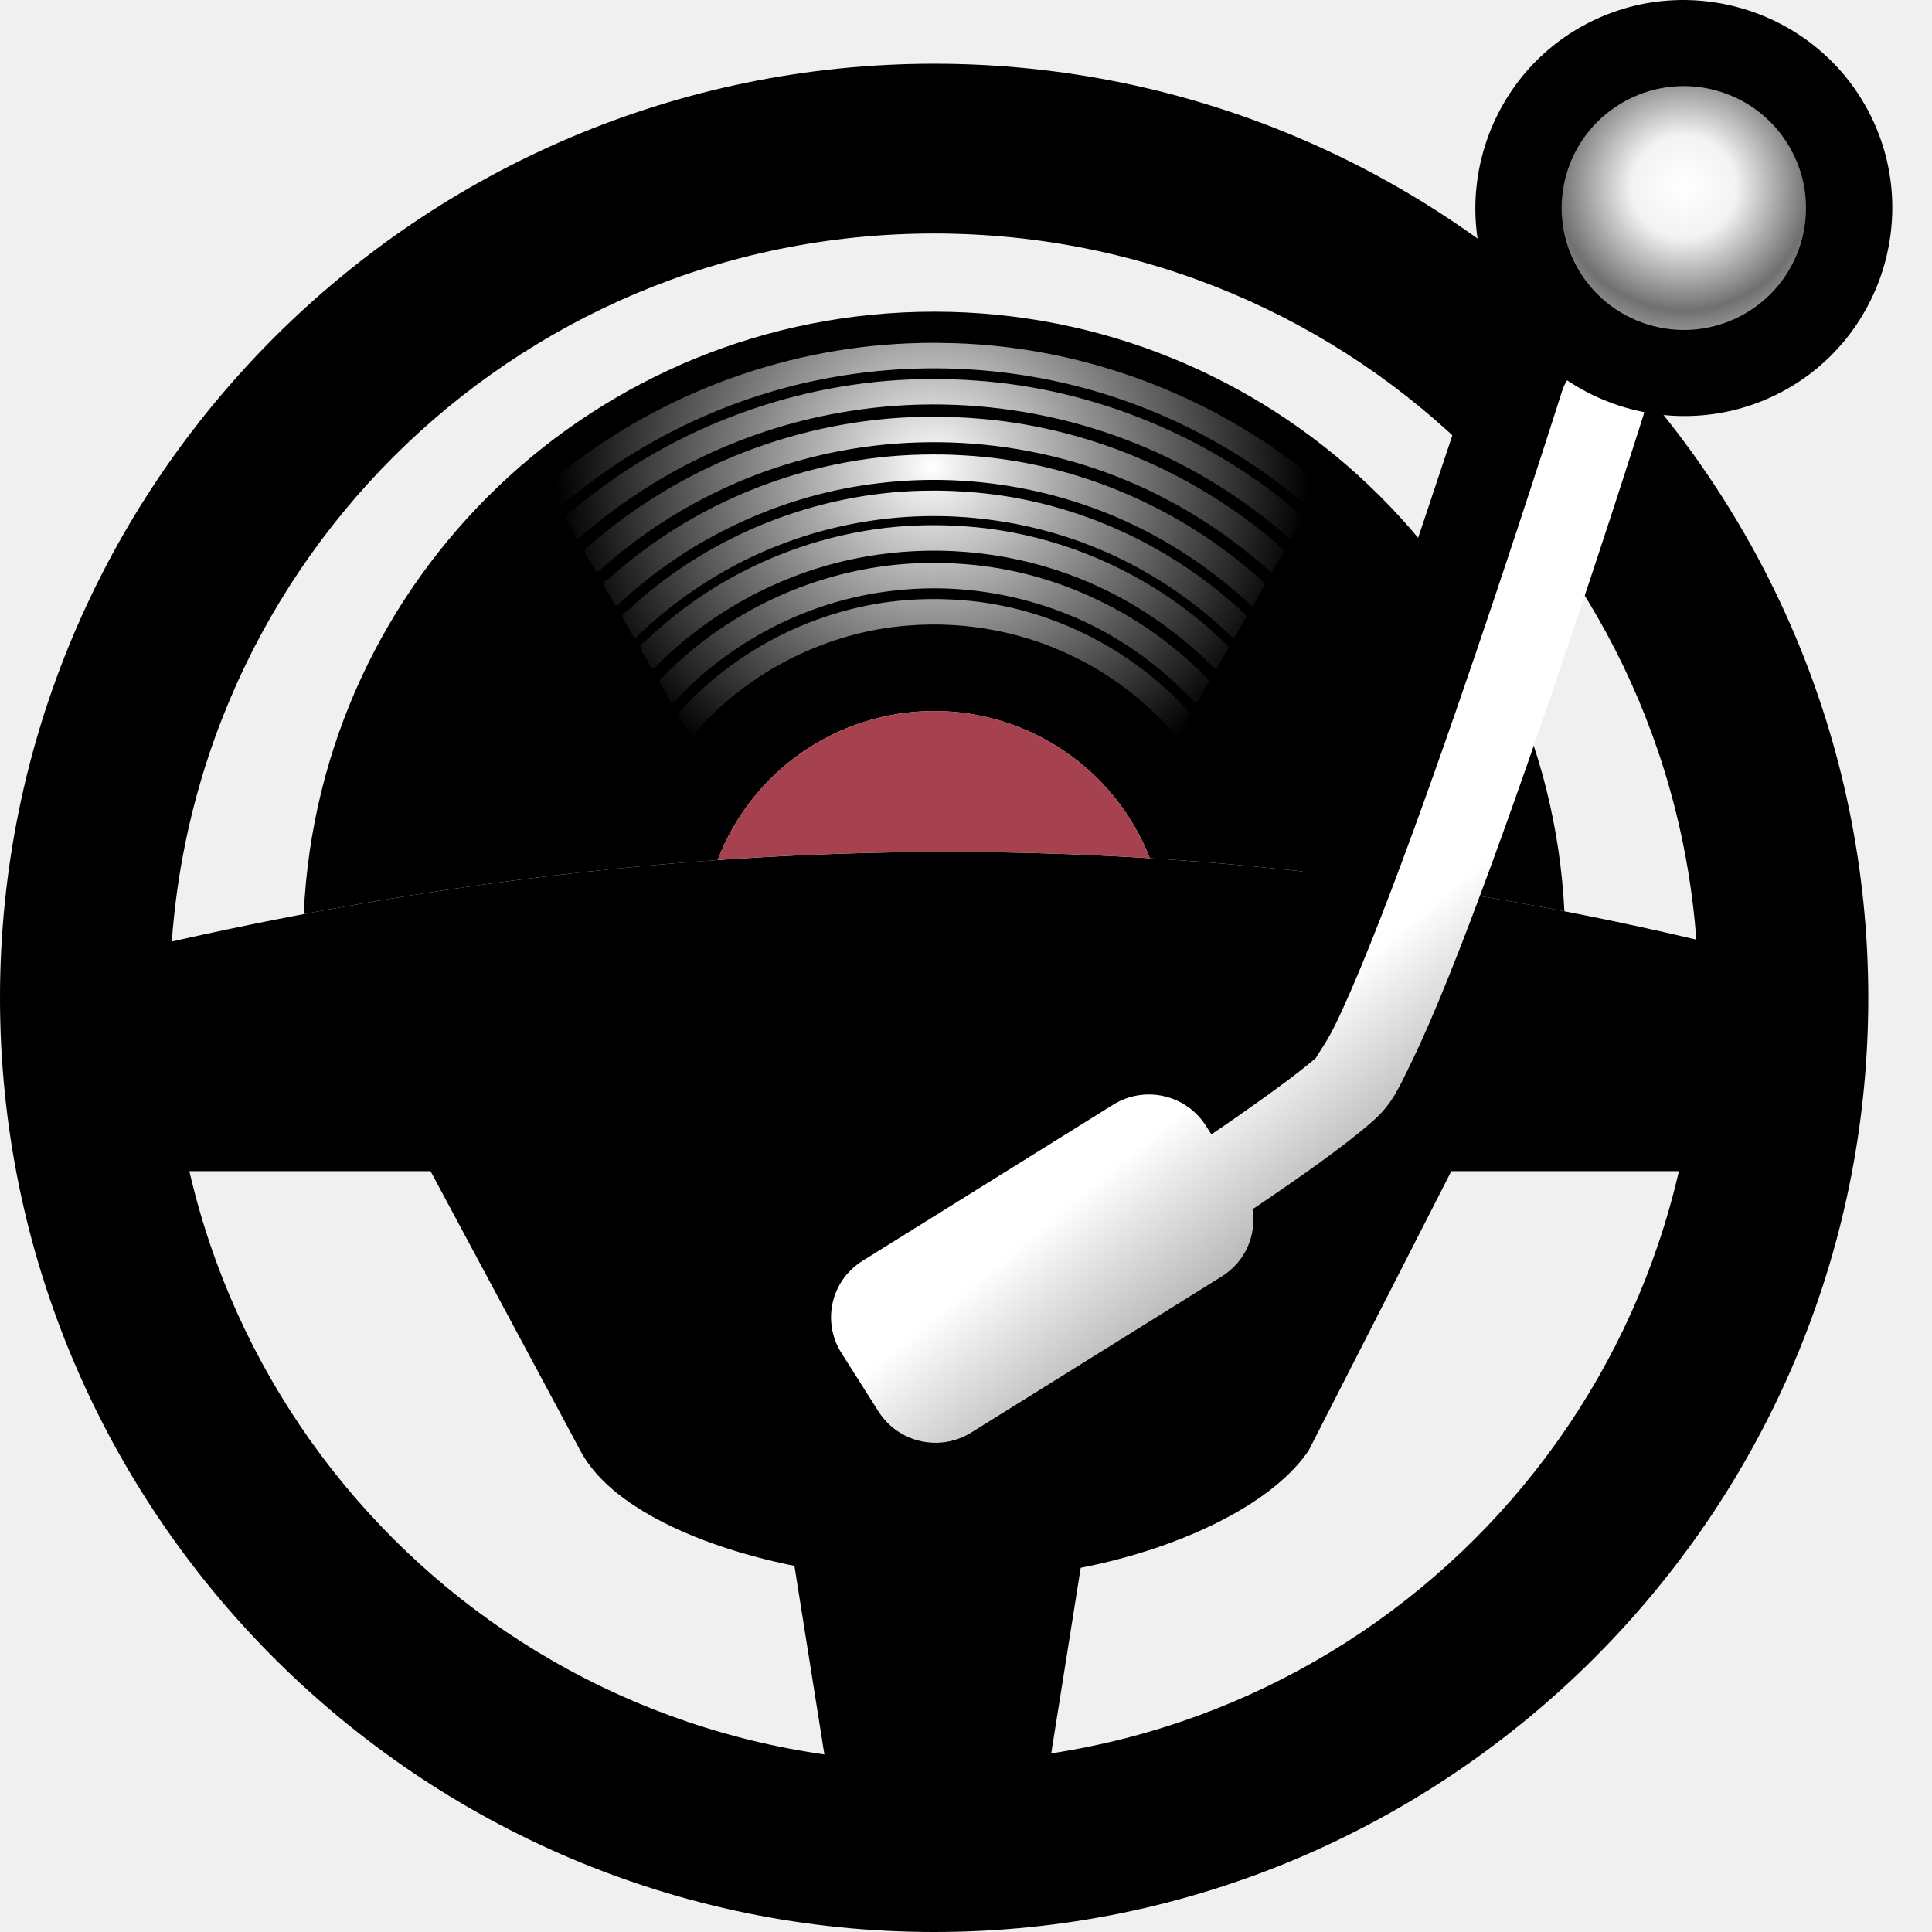
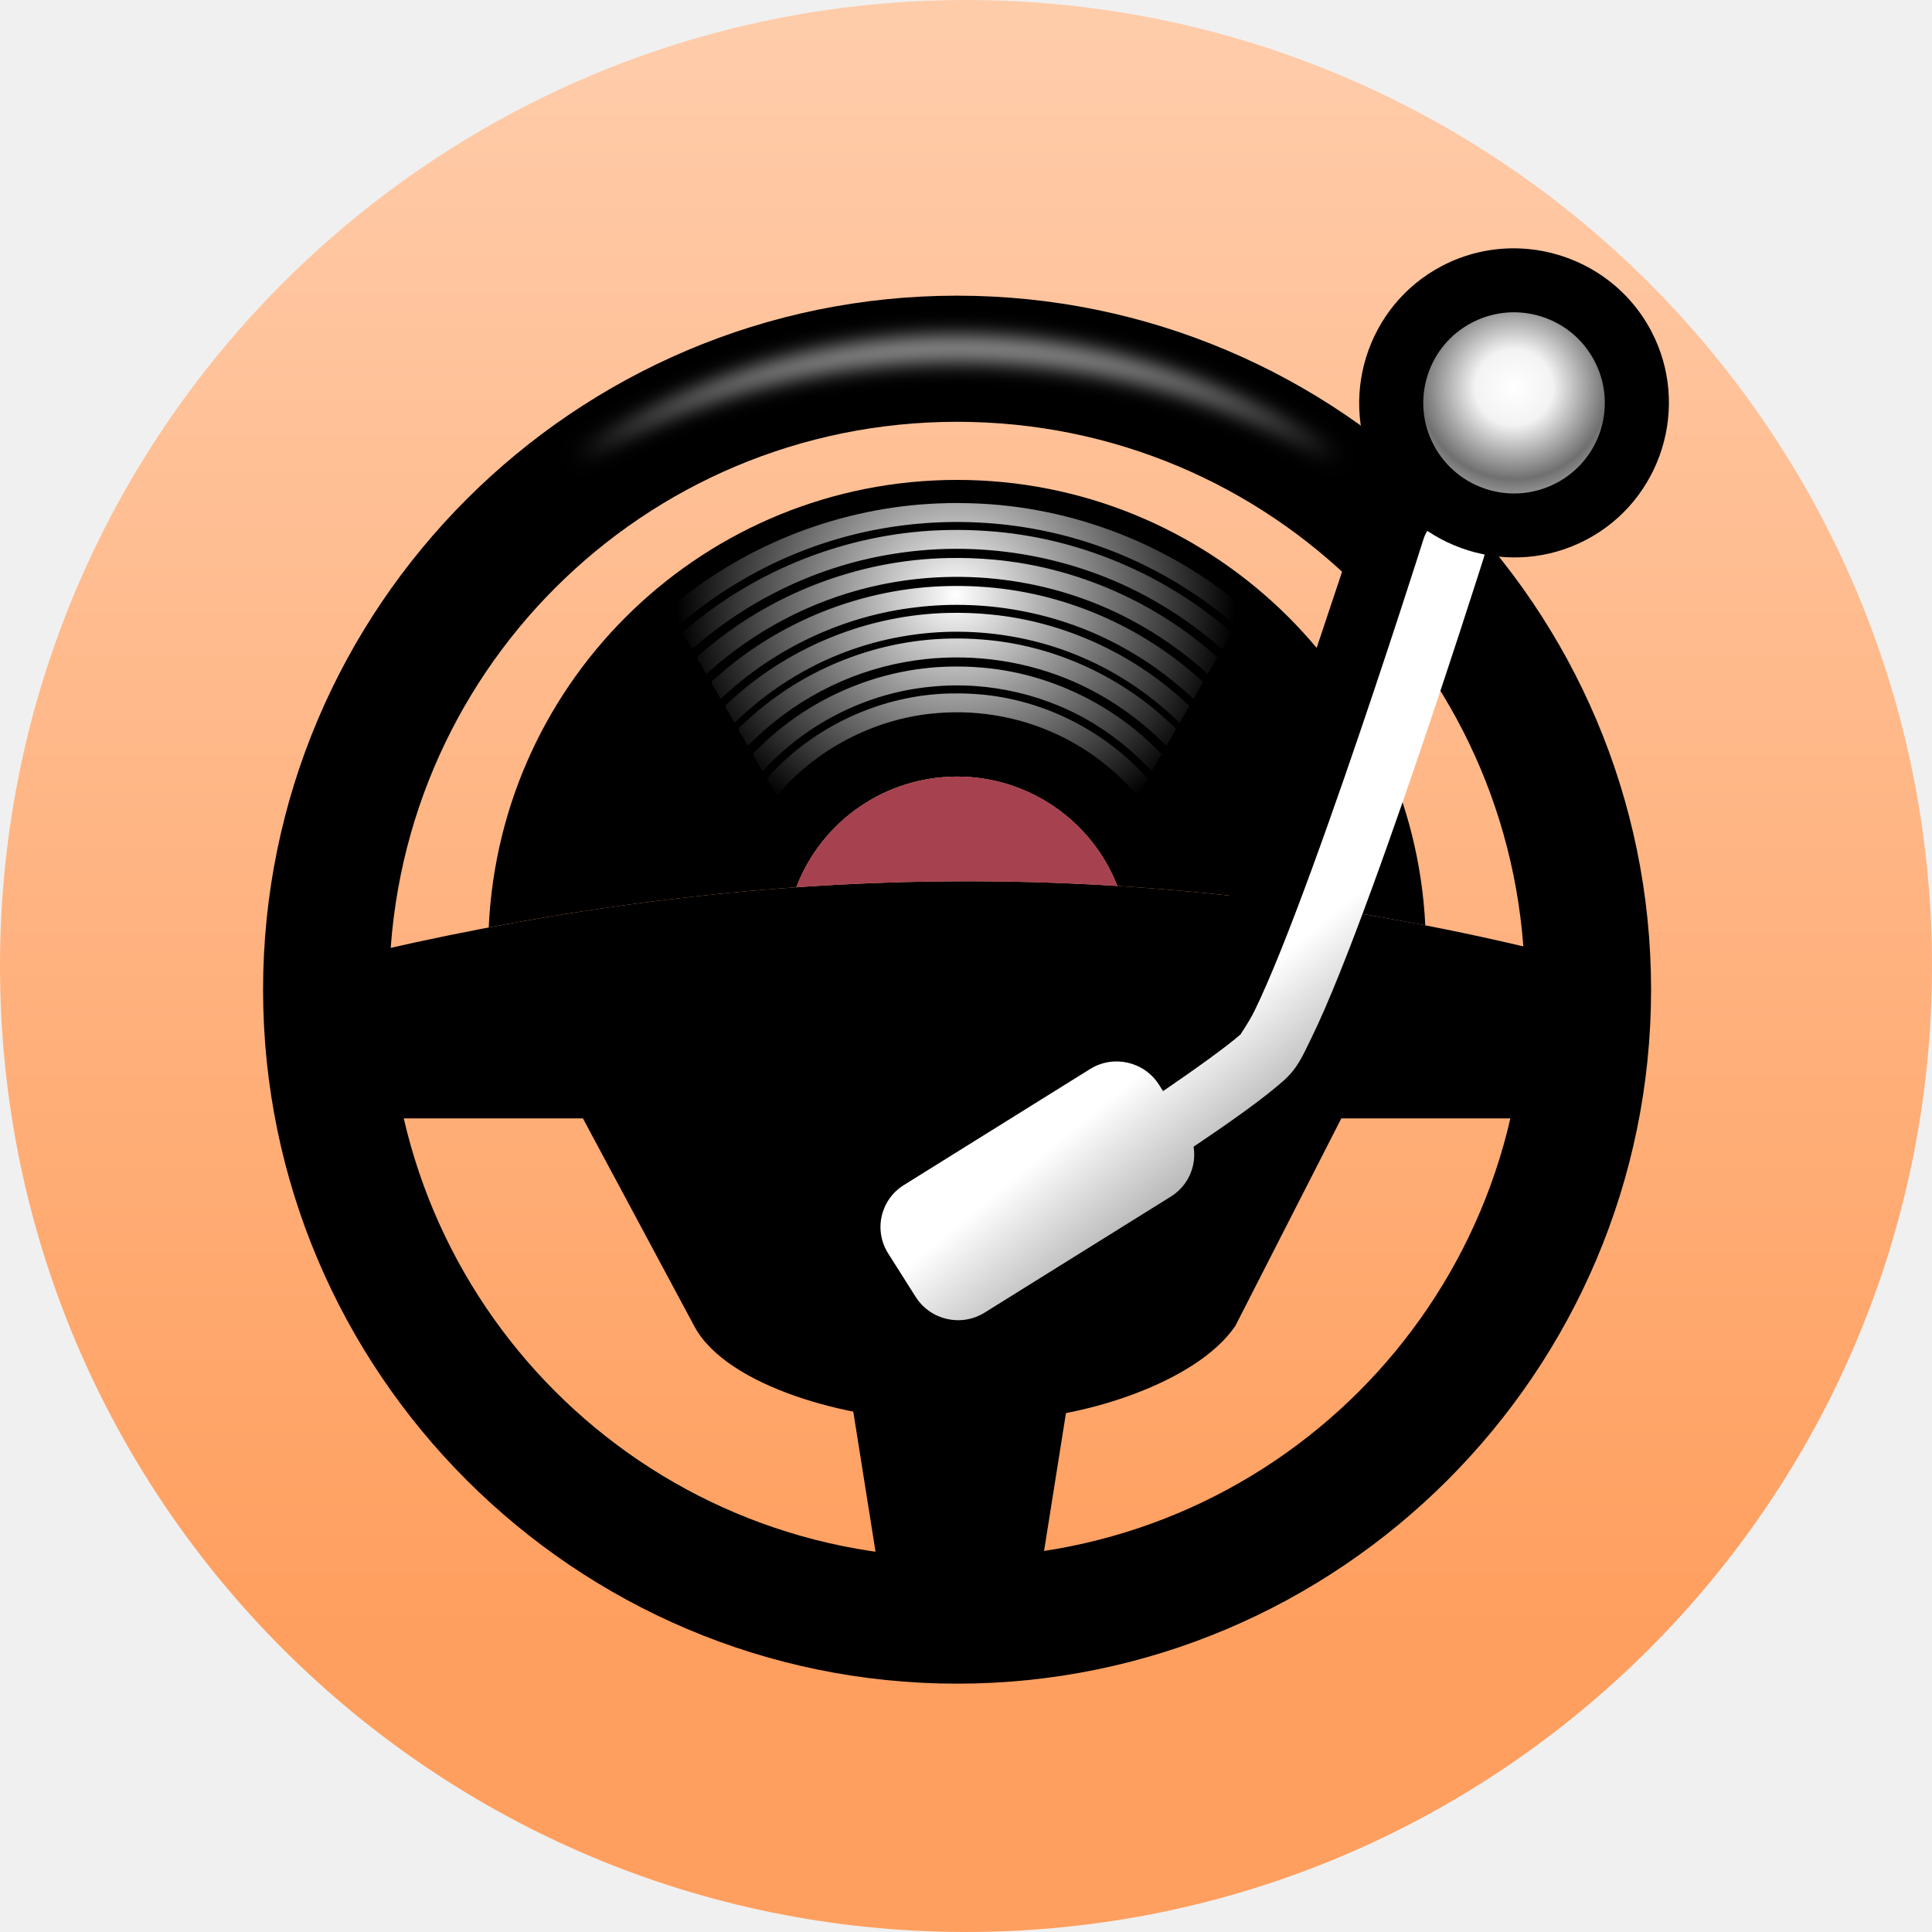
- <svg xmlns="http://www.w3.org/2000/svg" xmlns:xlink="http://www.w3.org/1999/xlink" width="2000" height="2000" viewBox="0 0 529.167 529.167" version="1.1" id="svg1" xml:space="preserve">
+ <svg xmlns="http://www.w3.org/2000/svg" xmlns:xlink="http://www.w3.org/1999/xlink" width="342.669mm" height="342.669mm" viewBox="0 0 342.669 342.669" version="1.1" id="svg1">
  <defs id="defs1">
+     <linearGradient id="linearGradient2">
+       <stop style="stop-color:#ffccaa;stop-opacity:1;" offset="0" id="stop5" />
+       <stop style="stop-color:#ff9f5f;stop-opacity:1;" offset="1" id="stop6" />
+     </linearGradient>
    <linearGradient id="linearGradient155">
      <stop style="stop-color:#ffffff;stop-opacity:1;" offset="0" id="stop155" />
      <stop style="stop-color:#ffffff;stop-opacity:0;" offset="1" id="stop156" />
    </linearGradient>
-     <radialGradient xlink:href="#linearGradient155" id="radialGradient1398" gradientUnits="userSpaceOnUse" gradientTransform="matrix(-8.570923,0,0,-8.091312,12804.907,20103.957)" cx="1072.406" cy="2183.299" fx="1072.406" fy="2183.299" r="35.612" />
-     <linearGradient xlink:href="#linearGradient3219" id="linearGradient3220" x1="3782.53" y1="4719.737" x2="3746.726" y2="4676.562" gradientUnits="userSpaceOnUse" gradientTransform="matrix(3.636863,0,0,3.636863,-9882.772,-13989.68)" />
    <linearGradient id="linearGradient3219">
      <stop style="stop-color:#8c8c8c;stop-opacity:1;" offset="0" id="stop3219" />
      <stop style="stop-color:#ffffff;stop-opacity:1;" offset="1" id="stop3220" />
    </linearGradient>
-     <radialGradient xlink:href="#linearGradient1" id="radialGradient2" cx="-573.343" cy="1083.611" fx="-573.343" fy="1083.611" r="6.442" gradientTransform="matrix(0,17.94647,-18.24346,0,23990.986,12500.696)" gradientUnits="userSpaceOnUse" />
+     <filter style="color-interpolation-filters:sRGB" id="filter102" x="-0.032" y="-0.197" width="1.064" height="1.393">
+       <feGaussianBlur stdDeviation="0.536" id="feGaussianBlur102" />
+     </filter>
    <linearGradient id="linearGradient1">
      <stop style="stop-color:#ffffff;stop-opacity:1;" offset="0" id="stop1" />
      <stop style="stop-color:#f3f3f3;stop-opacity:1;" offset="0.359" id="stop3" />
      <stop style="stop-color:#707070;stop-opacity:1;" offset="0.867" id="stop4" />
      <stop style="stop-color:#8f8f8f;stop-opacity:1;" offset="1" id="stop2" />
    </linearGradient>
+     <radialGradient xlink:href="#linearGradient155" id="radialGradient23" gradientUnits="userSpaceOnUse" gradientTransform="matrix(-8.570923,0,0,-8.091312,12804.907,20103.957)" cx="1072.406" cy="2183.299" fx="1072.406" fy="2183.299" r="35.612" />
+     <linearGradient xlink:href="#linearGradient3219" id="linearGradient23" gradientUnits="userSpaceOnUse" gradientTransform="matrix(3.636863,0,0,3.636863,-9882.772,-13989.68)" x1="3782.53" y1="4719.737" x2="3746.726" y2="4676.562" />
+     <radialGradient xlink:href="#linearGradient1" id="radialGradient24" gradientUnits="userSpaceOnUse" gradientTransform="matrix(0,17.94647,-18.24346,0,23990.986,12500.696)" cx="-573.343" cy="1083.611" fx="-573.343" fy="1083.611" r="6.442" />
+     <linearGradient xlink:href="#linearGradient2" id="linearGradient6" x1="-191.095" y1="460.212" x2="-191.095" y2="744.028" gradientUnits="userSpaceOnUse" />
  </defs>
-   <g id="layer1" transform="translate(-2858.028,-2059.861)">
-     <g id="g1" transform="matrix(0.3380841,0,0,0.3380841,1891.774,1363.455)">
-       <path style="fill:#000000;fill-opacity:1;stroke:none;stroke-width:19.245;stroke-linecap:round;stroke-dasharray:none" d="m 3614.807,2312.384 a 511.246,511.246 0 0 0 -510.718,488.049 c 110.213,-20.903 221.906,-35.865 335.354,-43.814 a 187.729,187.729 0 0 1 175.364,-120.72 187.729,187.729 0 0 1 174.796,119.257 c 110.081,6.895 221.947,20.928 335.815,42.981 a 511.246,511.246 0 0 0 -510.611,-485.753 z" id="path1385" />
-       <path style="baseline-shift:baseline;display:inline;overflow:visible;vector-effect:none;stroke-width:1.527;stroke-linecap:round;enable-background:accumulate;stop-color:#000000" d="m 3614.807,2111.479 c -417.147,0 -756.779,339.65 -756.779,756.796 0,417.145 339.632,756.779 756.779,756.779 417.143,0 756.796,-339.634 756.796,-756.779 0,-417.145 -339.652,-756.796 -756.796,-756.796 z m 0,137.542 c 342.812,0 619.254,276.44 619.254,619.254 0,342.812 -276.442,619.237 -619.254,619.237 -342.814,0 -619.239,-276.425 -619.239,-619.237 0,-342.814 276.425,-619.254 619.239,-619.254 z" id="path1386" />
-       <path id="path1387" style="baseline-shift:baseline;display:inline;overflow:visible;vector-effect:none;stroke-width:3.637;stroke-linecap:round;enable-background:accumulate;stop-color:#000000" d="m 2985.645,2825.264 c -50.647,0 -91.705,41.051 -91.703,91.699 0,50.647 41.056,91.707 91.703,91.701 h 465.187 l 75.193,473.31 c 0,50.643 41.054,91.699 91.697,91.697 50.639,0 91.689,-41.058 91.686,-91.697 L 3784.6,3008.664 h 465.206 c 50.647,0 91.705,-41.056 91.699,-91.701 0,-50.645 -41.054,-91.701 -91.699,-91.699 -448.582,-108.787 -865.626,-91.41 -1264.16,0 z" />
-       <path id="path1388" style="stroke-width:57.736;stroke-linecap:round" d="m 3097.057,2803.88 h 520.668 520.668 l -220.153,431.083 c -42.254,62.202 -169.398,102.706 -258.886,102.706 h -70.116 c -89.715,0 -225.385,-36.037 -260.793,-102.094 z" />
-       <path id="path1389" style="baseline-shift:baseline;display:inline;overflow:visible;vector-effect:none;fill:url(#radialGradient1398);fill-opacity:1;stroke-width:3.637;stroke-linecap:round;enable-background:accumulate;stop-color:#000000" d="m 3603.773,2337.74 c -104.841,2.046 -208.553,39.409 -290.522,104.808 -4.366,3.405 -8.6,6.988 -12.904,10.48 3.484,6.025 6.951,12.059 10.425,18.09 62.659,-53.871 139.125,-90.773 220.424,-105.39 81.473,-14.698 166.667,-7.699 244.67,21.136 51.687,18.967 100.266,47.746 142.119,83.56 3.232,-0.537 5.166,-8.253 7.897,-11.495 4.852,-4.773 2.089,-8.141 -2.963,-11.102 -84.314,-69.713 -192.868,-109.291 -302.279,-110.143 -5.622,-0.207 -11.245,0 -16.867,0 z m 0.516,29.292 c -100.245,1.963 -199.327,38.376 -276.989,101.782 -4.073,3.265 -8.017,6.687 -12.036,10.02 3.467,6.048 6.963,12.082 10.441,18.124 62.223,-54.815 139.053,-91.414 220.887,-104.105 99.559,-15.838 204.447,3.854 290.974,55.753 23.577,13.995 45.68,30.367 66.358,48.352 3.48,-6.042 6.974,-12.076 10.441,-18.124 -73.772,-64.271 -168.576,-104.006 -266.253,-110.703 -14.58,-1.054 -29.205,-1.405 -43.822,-1.095 z m 0.517,30.544 c -98.001,1.922 -194.756,39.281 -268.635,103.686 -6.156,2.887 -5.038,7.015 -1.26,11.598 2.913,2.455 4.412,13.27 8.381,9.437 50.214,-45.147 111.323,-77.534 177.184,-93.17 94.592,-22.595 197.021,-10.35 283.835,35.859 30.265,15.944 58.384,35.977 83.981,59.014 3.515,-6.05 7.021,-12.107 10.507,-18.175 -67.228,-60.185 -153.858,-98.342 -243.777,-106.481 -16.688,-1.55 -33.462,-2.13 -50.222,-1.756 z m 0.537,30.559 c -93.36,1.839 -185.425,38.442 -254.665,101.072 -6.329,2.771 -2.275,7.234 0.289,11.445 2.905,2.558 4.424,13.768 8.633,8.195 57.386,-53.513 132.252,-88.376 209.882,-97.46 80.115,-9.846 164.15,6.84 234.766,48.55 24.678,14.375 47.502,31.792 68.412,51.222 3.502,-6.083 7.007,-12.162 10.509,-18.244 -66.263,-61.372 -153.986,-99.109 -244.226,-104.14 -11.179,-0.723 -22.397,-0.868 -33.596,-0.64 z m 0.496,29.278 c -86.279,1.777 -171.318,35.561 -235.365,93.373 -2.083,3.308 -9.491,5.815 -8.057,9.677 3.225,5.629 6.465,11.216 9.714,16.824 34.822,-34.074 77.288,-61.233 122.144,-77.739 38.322,-14.369 81.084,-21.94 122.35,-21.589 43.012,0.207 87.238,8.678 126.861,24.717 42.333,16.824 81.264,42.645 114.065,74.61 3.533,-6.116 7.09,-12.197 10.608,-18.326 -58.702,-56.214 -136.36,-92.298 -217.36,-99.89 -14.935,-1.467 -29.955,-1.984 -44.961,-1.653 z m 0.475,28.005 c -83.543,1.736 -165.772,36.099 -225.761,94.251 -5.693,2.94 -3.895,6.982 -0.579,11.216 2.93,2.591 4.695,13.561 8.536,9.71 46.066,-46.612 105.837,-78.328 170.242,-89.709 54.921,-9.796 112.525,-4.899 164.886,14.162 45.006,16.324 85.924,43.223 119.435,77.35 3.55,-6.127 7.106,-12.251 10.627,-18.394 -56.187,-56.129 -132.515,-91.657 -211.779,-97.6 -11.84,-0.951 -23.725,-1.24 -35.602,-0.992 z m 0.537,30.561 c -78.948,1.653 -156.472,35.51 -211.547,92.061 -6.197,3.033 -0.455,7.652 1.364,11.728 2.901,3.031 4.788,14.154 8.949,7.166 47.157,-50.368 113.118,-82.907 181.573,-89.077 62.543,-6.315 128.401,9.166 181.522,43.302 21.231,13.367 41.056,30.298 58.415,48.872 3.581,-6.178 7.154,-12.363 10.728,-18.545 -51.348,-54.034 -122.694,-88.655 -197.089,-94.517 -11.274,-0.951 -22.597,-1.26 -33.912,-0.992 z m 0.475,29.292 c -74.584,1.57 -147.622,35.102 -197.767,90.277 -5.023,3.823 2.92,9.148 4.124,13.685 2.418,5.056 4.835,10.226 8.584,2.932 43.219,-49.083 106.467,-80.52 171.2,-85.506 48.112,-3.986 97.152,5.633 140.22,28.069 29.546,15.235 56.016,36.733 78.003,62.058 3.598,-6.255 7.22,-12.495 10.813,-18.75 -48.377,-54.232 -118.48,-88.541 -191.142,-92.356 -7.997,-0.517 -16.024,-0.579 -24.035,-0.413 z" />
-       <path id="path1390" style="fill:#a6414f;fill-opacity:1;stroke:none;stroke-width:4.811;stroke-linecap:round;stroke-dasharray:none" d="M 3614.807,2635.899 A 187.729,187.729 0 0 0 3439.443,2756.619 c -3.827,0.269 -7.649,0.537 -11.474,0.827 v 0 c 118.536,-8.807 238.977,-9.982 361.634,-2.298 a 187.729,187.729 0 0 0 -174.796,-119.255 z" />
-       <path style="baseline-shift:baseline;display:inline;overflow:visible;vector-effect:none;stroke-width:1.527;stroke-linecap:round;enable-background:accumulate;stop-color:#000000" d="m 4103.405,2331.768 a 40.116,40.116 0 0 0 -50.585,25.676 c 0,0 -122.636,375.127 -186.189,531.7 a 40.116,40.116 0 0 0 22.083,52.253 40.116,40.116 0 0 0 52.253,-22.081 c 66.75,-164.452 188.132,-536.977 188.132,-536.977 a 40.116,40.116 0 0 0 -25.693,-50.571 z" id="path1391" />
-       <path id="path1392" style="baseline-shift:baseline;display:inline;overflow:visible;vector-effect:none;fill:url(#linearGradient3220);fill-opacity:1;stroke-width:1.527;stroke-linecap:round;enable-background:accumulate;stop-color:#000000" d="m 4157.882,2352.572 a 34.385,34.385 0 0 0 -34.317,23.994 c 0,0 -40.525,128.147 -86.672,261.176 -23.072,66.515 -47.573,134.273 -68.87,187.268 -10.65,26.498 -20.529,49.35 -28.718,66.017 -7.242,14.739 -15.756,25.711 -14.952,25.666 -14.871,13.148 -49.184,37.826 -84.915,62.211 l -4.354,-6.868 c -16.125,-25.459 -49.699,-33.123 -75.278,-17.188 l -202.995,126.481 c -25.579,15.935 -33.187,49.261 -17.059,74.718 l 29.881,47.172 c 16.125,25.459 49.699,33.125 75.276,17.19 l 202.999,-126.481 c 19.136,-11.923 28.215,-33.58 24.819,-54.394 38.068,-25.639 75.885,-52.189 98.22,-72.11 15.318,-13.667 20.607,-26.811 30.073,-46.073 9.464,-19.264 19.795,-43.269 30.821,-70.703 22.052,-54.867 46.765,-123.266 70.038,-190.353 46.544,-134.174 87.254,-263 87.256,-263 a 34.385,34.385 0 0 0 -22.413,-43.155 34.385,34.385 0 0 0 -8.84,-1.57 z" />
-       <path id="path3218" style="baseline-shift:baseline;display:inline;overflow:visible;vector-effect:none;stroke-width:3.127;stroke-linecap:round;enable-background:accumulate;stop-color:#000000" d="m 4224.072,2059.879 c -27.259,-0.393 -54.96,5.775 -80.663,19.27 -82.254,43.188 -114.094,145.619 -70.753,227.749 43.341,82.13 146.02,113.932 228.274,70.744 82.254,-43.188 114.094,-145.619 70.753,-227.747 -29.796,-56.464 -87.641,-89.141 -147.611,-90.017 z" />
-       <path style="baseline-shift:baseline;display:inline;overflow:visible;vector-effect:none;fill:url(#radialGradient2);stroke-width:2.221;stroke-linecap:round;enable-background:accumulate;stop-color:#000000" d="m 4309.754,2182.403 a 98.991,98.768 6.156 0 1 -41.454,133.399 98.991,98.768 6.156 0 1 -133.713,-41.428 98.991,98.768 6.156 0 1 41.454,-133.399 98.991,98.768 6.156 0 1 133.713,41.428 z" id="path1393" />
+   <g id="layer1" transform="translate(364.8415,-455.5479)">
+     <circle style="fill:url(#linearGradient6);fill-opacity:1;stroke-width:0.794;stroke-linecap:round;stroke-linejoin:round;stroke-dashoffset:1.5" id="path1" cx="-193.507" cy="626.882" r="171.334" />
+     <g id="g23" transform="matrix(0.1626495,0,0,0.1626495,-783.0375,164.558)">
+       <path style="fill:#000000;fill-opacity:1;stroke:none;stroke-width:19.245;stroke-linecap:round;stroke-dasharray:none" d="m 3614.807,2312.384 a 511.246,511.246 0 0 0 -510.718,488.049 c 110.213,-20.903 221.906,-35.865 335.354,-43.814 a 187.729,187.729 0 0 1 175.364,-120.72 187.729,187.729 0 0 1 174.796,119.257 c 110.081,6.895 221.947,20.928 335.815,42.981 a 511.246,511.246 0 0 0 -510.611,-485.753 z" id="path13" />
+       <path style="baseline-shift:baseline;display:inline;overflow:visible;vector-effect:none;stroke-width:1.527;stroke-linecap:round;enable-background:accumulate;stop-color:#000000" d="m 3614.807,2111.479 c -417.147,0 -756.779,339.65 -756.779,756.796 0,417.145 339.632,756.779 756.779,756.779 417.143,0 756.796,-339.634 756.796,-756.779 0,-417.145 -339.652,-756.796 -756.796,-756.796 z m 0,137.542 c 342.812,0 619.254,276.44 619.254,619.254 0,342.812 -276.442,619.237 -619.254,619.237 -342.814,0 -619.239,-276.425 -619.239,-619.237 0,-342.814 276.425,-619.254 619.239,-619.254 z" id="path14" />
+       <path id="path15" style="baseline-shift:baseline;display:inline;overflow:visible;vector-effect:none;stroke-width:3.637;stroke-linecap:round;enable-background:accumulate;stop-color:#000000" d="m 2985.645,2825.264 c -50.647,0 -91.705,41.051 -91.703,91.699 0,50.647 41.056,91.707 91.703,91.701 h 465.187 l 75.193,473.31 c 0,50.643 41.054,91.699 91.697,91.697 50.639,0 91.689,-41.058 91.686,-91.697 L 3784.6,3008.664 h 465.206 c 50.647,0 91.705,-41.056 91.699,-91.701 0,-50.645 -41.054,-91.701 -91.699,-91.699 -448.582,-108.787 -865.626,-91.41 -1264.16,0 z" />
+       <path id="path16" style="stroke-width:57.736;stroke-linecap:round" d="m 3097.057,2803.88 h 520.668 520.668 l -220.153,431.083 c -42.254,62.202 -169.398,102.706 -258.886,102.706 h -70.116 c -89.715,0 -225.385,-36.037 -260.793,-102.094 z" />
+       <path id="path17" style="baseline-shift:baseline;display:inline;overflow:visible;vector-effect:none;fill:url(#radialGradient23);fill-opacity:1;stroke-width:3.637;stroke-linecap:round;enable-background:accumulate;stop-color:#000000" d="m 3603.773,2337.74 c -104.841,2.046 -208.553,39.409 -290.522,104.808 -4.366,3.405 -8.6,6.988 -12.904,10.48 3.484,6.025 6.951,12.059 10.425,18.09 62.659,-53.871 139.125,-90.773 220.424,-105.39 81.473,-14.698 166.667,-7.699 244.67,21.136 51.687,18.967 100.266,47.746 142.119,83.56 3.232,-0.537 5.166,-8.253 7.897,-11.495 4.852,-4.773 2.089,-8.141 -2.963,-11.102 -84.314,-69.713 -192.868,-109.291 -302.279,-110.143 -5.622,-0.207 -11.245,0 -16.867,0 z m 0.516,29.292 c -100.245,1.963 -199.327,38.376 -276.989,101.782 -4.073,3.265 -8.017,6.687 -12.036,10.02 3.467,6.048 6.963,12.082 10.441,18.124 62.223,-54.815 139.053,-91.414 220.887,-104.105 99.559,-15.838 204.447,3.854 290.974,55.753 23.577,13.995 45.68,30.367 66.358,48.352 3.48,-6.042 6.974,-12.076 10.441,-18.124 -73.772,-64.271 -168.576,-104.006 -266.253,-110.703 -14.58,-1.054 -29.205,-1.405 -43.822,-1.095 z m 0.517,30.544 c -98.001,1.922 -194.756,39.281 -268.635,103.686 -6.156,2.887 -5.038,7.015 -1.26,11.598 2.913,2.455 4.412,13.27 8.381,9.437 50.214,-45.147 111.323,-77.534 177.184,-93.17 94.592,-22.595 197.021,-10.35 283.835,35.859 30.265,15.944 58.384,35.977 83.981,59.014 3.515,-6.05 7.021,-12.107 10.507,-18.175 -67.228,-60.185 -153.858,-98.342 -243.777,-106.481 -16.688,-1.55 -33.462,-2.13 -50.222,-1.756 z m 0.537,30.559 c -93.36,1.839 -185.425,38.442 -254.665,101.072 -6.329,2.771 -2.275,7.234 0.289,11.445 2.905,2.558 4.424,13.768 8.633,8.195 57.386,-53.513 132.252,-88.376 209.882,-97.46 80.115,-9.846 164.15,6.84 234.766,48.55 24.678,14.375 47.502,31.792 68.412,51.222 3.502,-6.083 7.007,-12.162 10.509,-18.244 -66.263,-61.372 -153.986,-99.109 -244.226,-104.14 -11.179,-0.723 -22.397,-0.868 -33.596,-0.64 z m 0.496,29.278 c -86.279,1.777 -171.318,35.561 -235.365,93.373 -2.083,3.308 -9.491,5.815 -8.057,9.677 3.225,5.629 6.465,11.216 9.714,16.824 34.822,-34.074 77.288,-61.233 122.144,-77.739 38.322,-14.369 81.084,-21.94 122.35,-21.589 43.012,0.207 87.238,8.678 126.861,24.717 42.333,16.824 81.264,42.645 114.065,74.61 3.533,-6.116 7.09,-12.197 10.608,-18.326 -58.702,-56.214 -136.36,-92.298 -217.36,-99.89 -14.935,-1.467 -29.955,-1.984 -44.961,-1.653 z m 0.475,28.005 c -83.543,1.736 -165.772,36.099 -225.761,94.251 -5.693,2.94 -3.895,6.982 -0.579,11.216 2.93,2.591 4.695,13.561 8.536,9.71 46.066,-46.612 105.837,-78.328 170.242,-89.709 54.921,-9.796 112.525,-4.899 164.886,14.162 45.006,16.324 85.924,43.223 119.435,77.35 3.55,-6.127 7.106,-12.251 10.627,-18.394 -56.187,-56.129 -132.515,-91.657 -211.779,-97.6 -11.84,-0.951 -23.725,-1.24 -35.602,-0.992 z m 0.537,30.561 c -78.948,1.653 -156.472,35.51 -211.547,92.061 -6.197,3.033 -0.455,7.652 1.364,11.728 2.901,3.031 4.788,14.154 8.949,7.166 47.157,-50.368 113.118,-82.907 181.573,-89.077 62.543,-6.315 128.401,9.166 181.522,43.302 21.231,13.367 41.056,30.298 58.415,48.872 3.581,-6.178 7.154,-12.363 10.728,-18.545 -51.348,-54.034 -122.694,-88.655 -197.089,-94.517 -11.274,-0.951 -22.597,-1.26 -33.912,-0.992 z m 0.475,29.292 c -74.584,1.57 -147.622,35.102 -197.767,90.277 -5.023,3.823 2.92,9.148 4.124,13.685 2.418,5.056 4.835,10.226 8.584,2.932 43.219,-49.083 106.467,-80.52 171.2,-85.506 48.112,-3.986 97.152,5.633 140.22,28.069 29.546,15.235 56.016,36.733 78.003,62.058 3.598,-6.255 7.22,-12.495 10.813,-18.75 -48.377,-54.232 -118.48,-88.541 -191.142,-92.356 -7.997,-0.517 -16.024,-0.579 -24.035,-0.413 z" />
+       <path id="path18" style="fill:#a6414f;fill-opacity:1;stroke:none;stroke-width:4.811;stroke-linecap:round;stroke-dasharray:none" d="M 3614.807,2635.899 A 187.729,187.729 0 0 0 3439.443,2756.619 c -3.827,0.269 -7.649,0.537 -11.474,0.827 v 0 c 118.536,-8.807 238.977,-9.982 361.634,-2.298 a 187.729,187.729 0 0 0 -174.796,-119.255 z" />
+       <path style="baseline-shift:baseline;display:inline;overflow:visible;vector-effect:none;stroke-width:1.527;stroke-linecap:round;enable-background:accumulate;stop-color:#000000" d="m 4103.405,2331.768 a 40.116,40.116 0 0 0 -50.585,25.676 c 0,0 -122.636,375.127 -186.189,531.7 a 40.116,40.116 0 0 0 22.083,52.253 40.116,40.116 0 0 0 52.253,-22.081 c 66.75,-164.452 188.132,-536.977 188.132,-536.977 a 40.116,40.116 0 0 0 -25.693,-50.571 z" id="path19" />
+       <path id="path20" style="baseline-shift:baseline;display:inline;overflow:visible;vector-effect:none;fill:url(#linearGradient23);fill-opacity:1;stroke-width:1.527;stroke-linecap:round;enable-background:accumulate;stop-color:#000000" d="m 4157.882,2352.572 a 34.385,34.385 0 0 0 -34.317,23.994 c 0,0 -40.525,128.147 -86.672,261.176 -23.072,66.515 -47.573,134.273 -68.87,187.268 -10.65,26.498 -20.529,49.35 -28.718,66.017 -7.242,14.739 -15.756,25.711 -14.952,25.666 -14.871,13.148 -49.184,37.826 -84.915,62.211 l -4.354,-6.868 c -16.125,-25.459 -49.699,-33.123 -75.278,-17.188 l -202.995,126.481 c -25.579,15.935 -33.187,49.261 -17.059,74.718 l 29.881,47.172 c 16.125,25.459 49.699,33.125 75.276,17.19 l 202.999,-126.481 c 19.136,-11.923 28.215,-33.58 24.819,-54.394 38.068,-25.639 75.885,-52.189 98.22,-72.11 15.318,-13.667 20.607,-26.811 30.073,-46.073 9.464,-19.264 19.795,-43.269 30.821,-70.703 22.052,-54.867 46.765,-123.266 70.038,-190.353 46.544,-134.174 87.254,-263 87.256,-263 a 34.385,34.385 0 0 0 -22.413,-43.155 34.385,34.385 0 0 0 -8.84,-1.57 z" />
+       <path id="path21" style="baseline-shift:baseline;display:inline;overflow:visible;opacity:0.589;vector-effect:none;fill:#ffffff;fill-opacity:1;stroke-width:0.074;stroke-linecap:round;filter:url(#filter102);enable-background:accumulate;stop-color:#000000" d="m 3036.662,2809.21 c -3.128,0.067 -6.221,0.591 -9.133,1.469 -3.642,1.125 -7.101,2.84 -10.191,5.07 10.232,-5.766 22.944,-6.766 34.003,-2.874 2.206,0.766 4.337,1.735 6.382,2.862 -4.684,-3.354 -9.971,-5.471 -15.641,-6.237 -1.788,-0.236 -3.574,-0.324 -5.419,-0.291 z" transform="matrix(20.66314,0,0,20.66314,-59150.061,-55891.623)" />
+       <path id="path22" style="baseline-shift:baseline;display:inline;overflow:visible;vector-effect:none;stroke-width:3.127;stroke-linecap:round;enable-background:accumulate;stop-color:#000000" d="m 4224.072,2059.879 c -27.259,-0.393 -54.96,5.775 -80.663,19.27 -82.254,43.188 -114.094,145.619 -70.753,227.749 43.341,82.13 146.02,113.932 228.274,70.744 82.254,-43.188 114.094,-145.619 70.753,-227.747 -29.796,-56.464 -87.641,-89.141 -147.611,-90.017 z" />
+       <path style="baseline-shift:baseline;display:inline;overflow:visible;vector-effect:none;fill:url(#radialGradient24);stroke-width:2.221;stroke-linecap:round;enable-background:accumulate;stop-color:#000000" d="m 4309.754,2182.403 a 98.991,98.768 6.156 0 1 -41.454,133.399 98.991,98.768 6.156 0 1 -133.713,-41.428 98.991,98.768 6.156 0 1 41.454,-133.399 98.991,98.768 6.156 0 1 133.713,41.428 z" id="path23" />
    </g>
  </g>
</svg>
